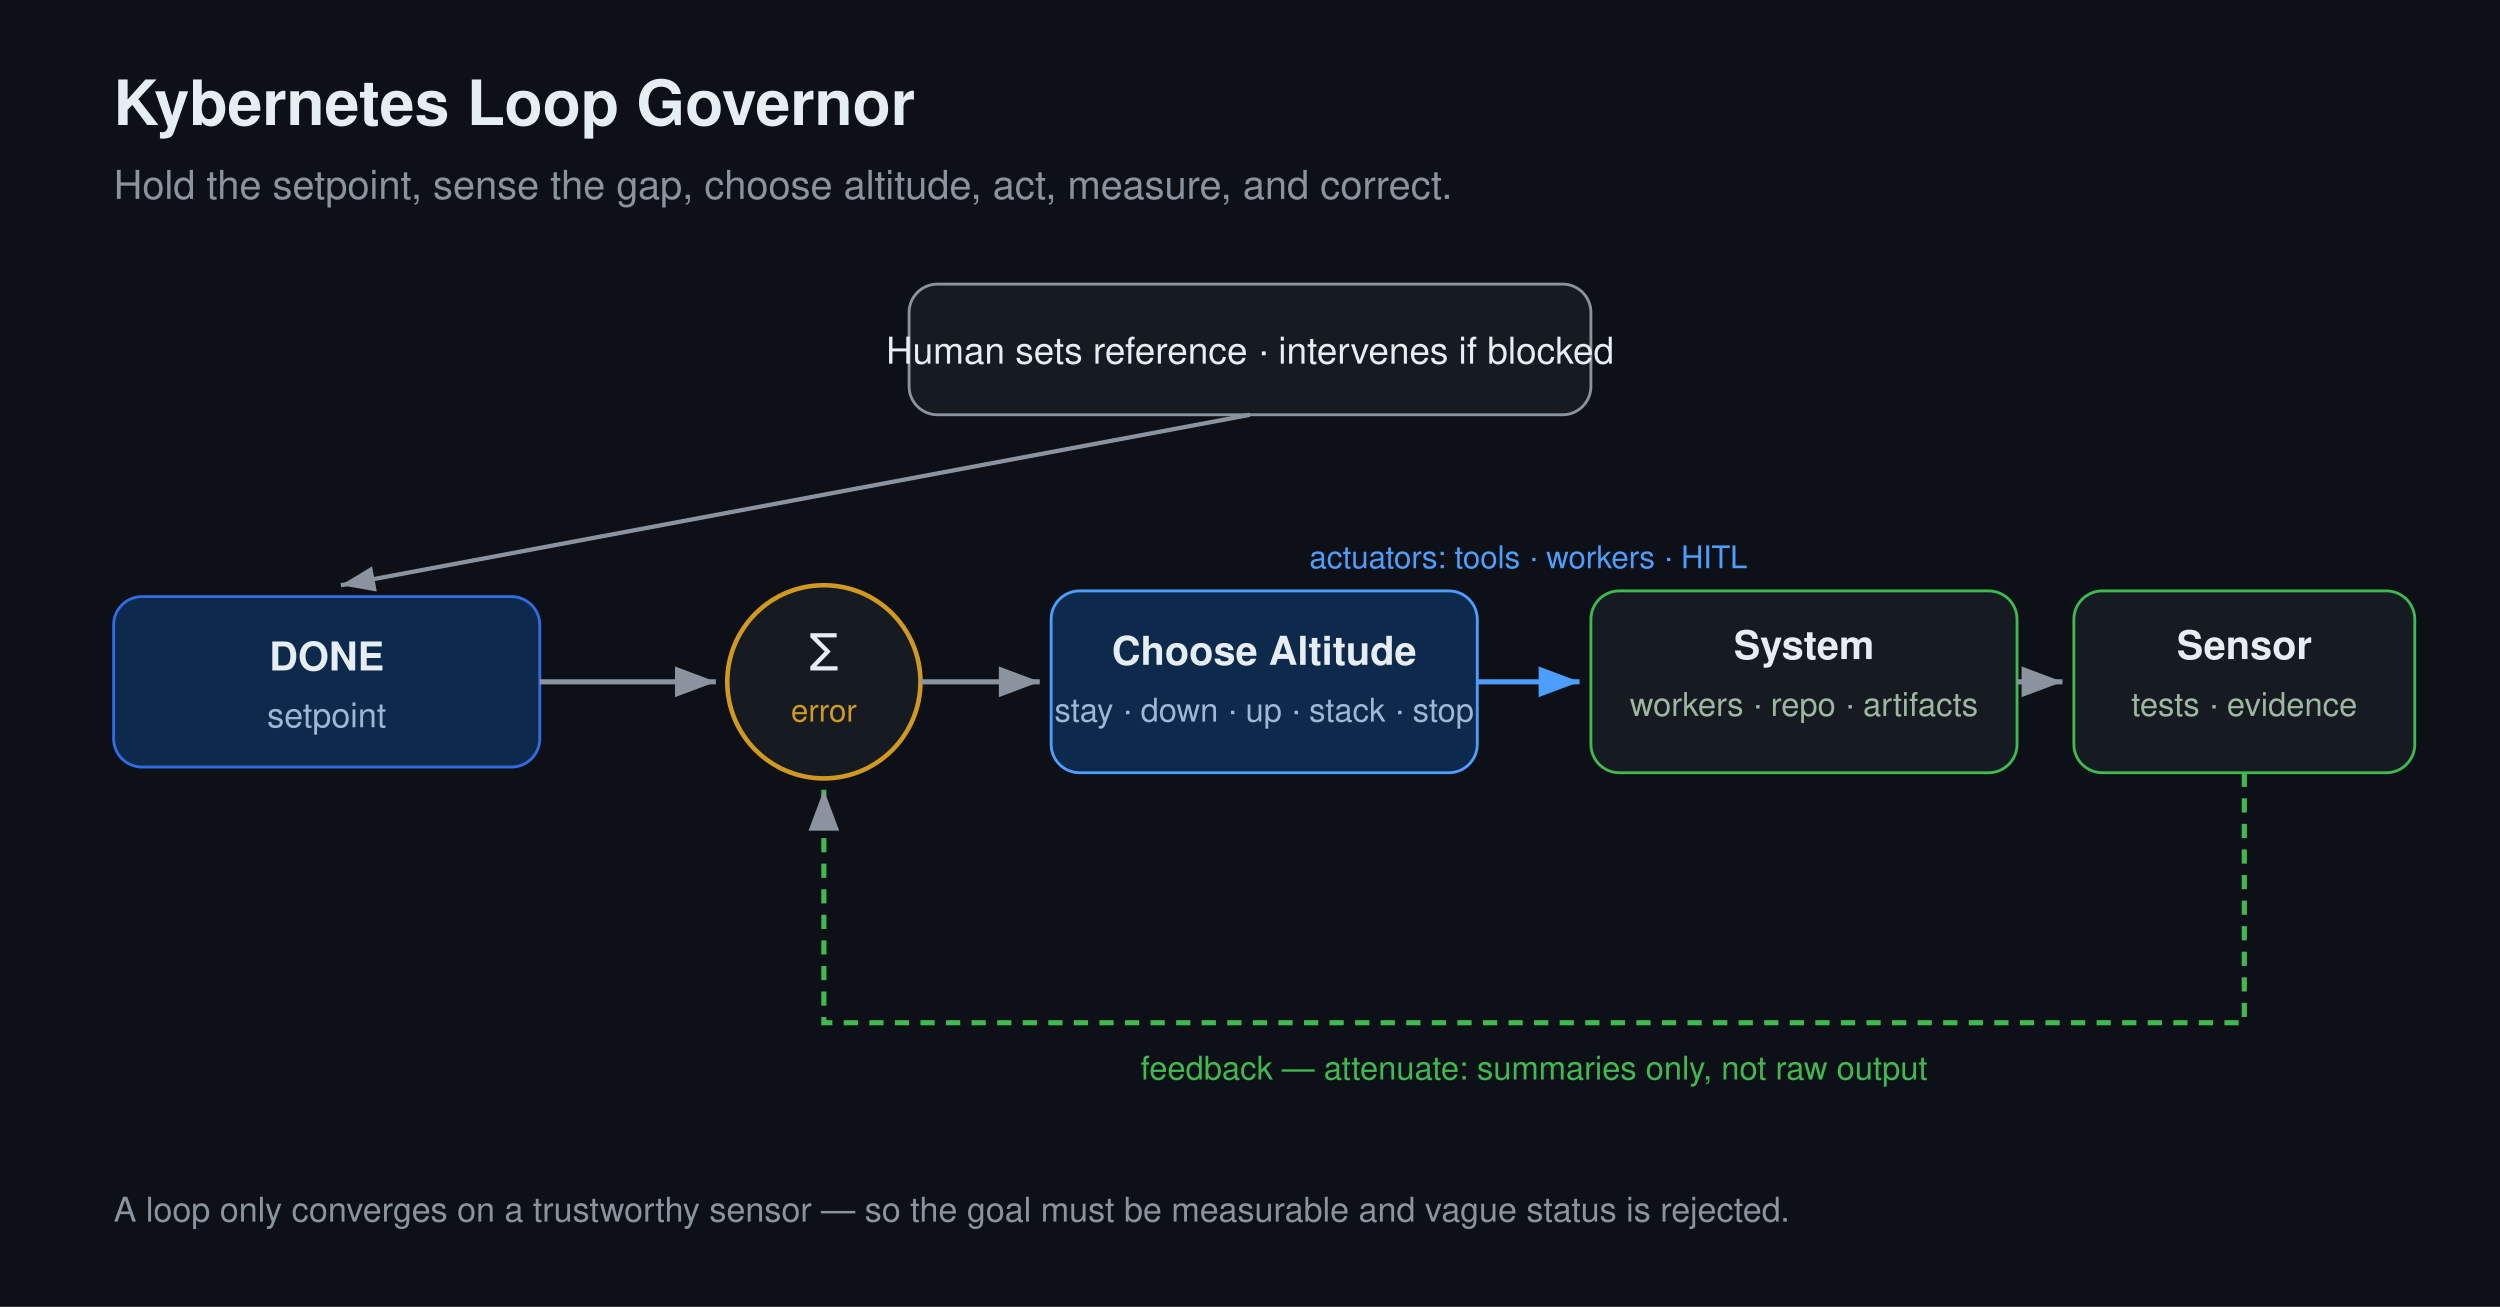
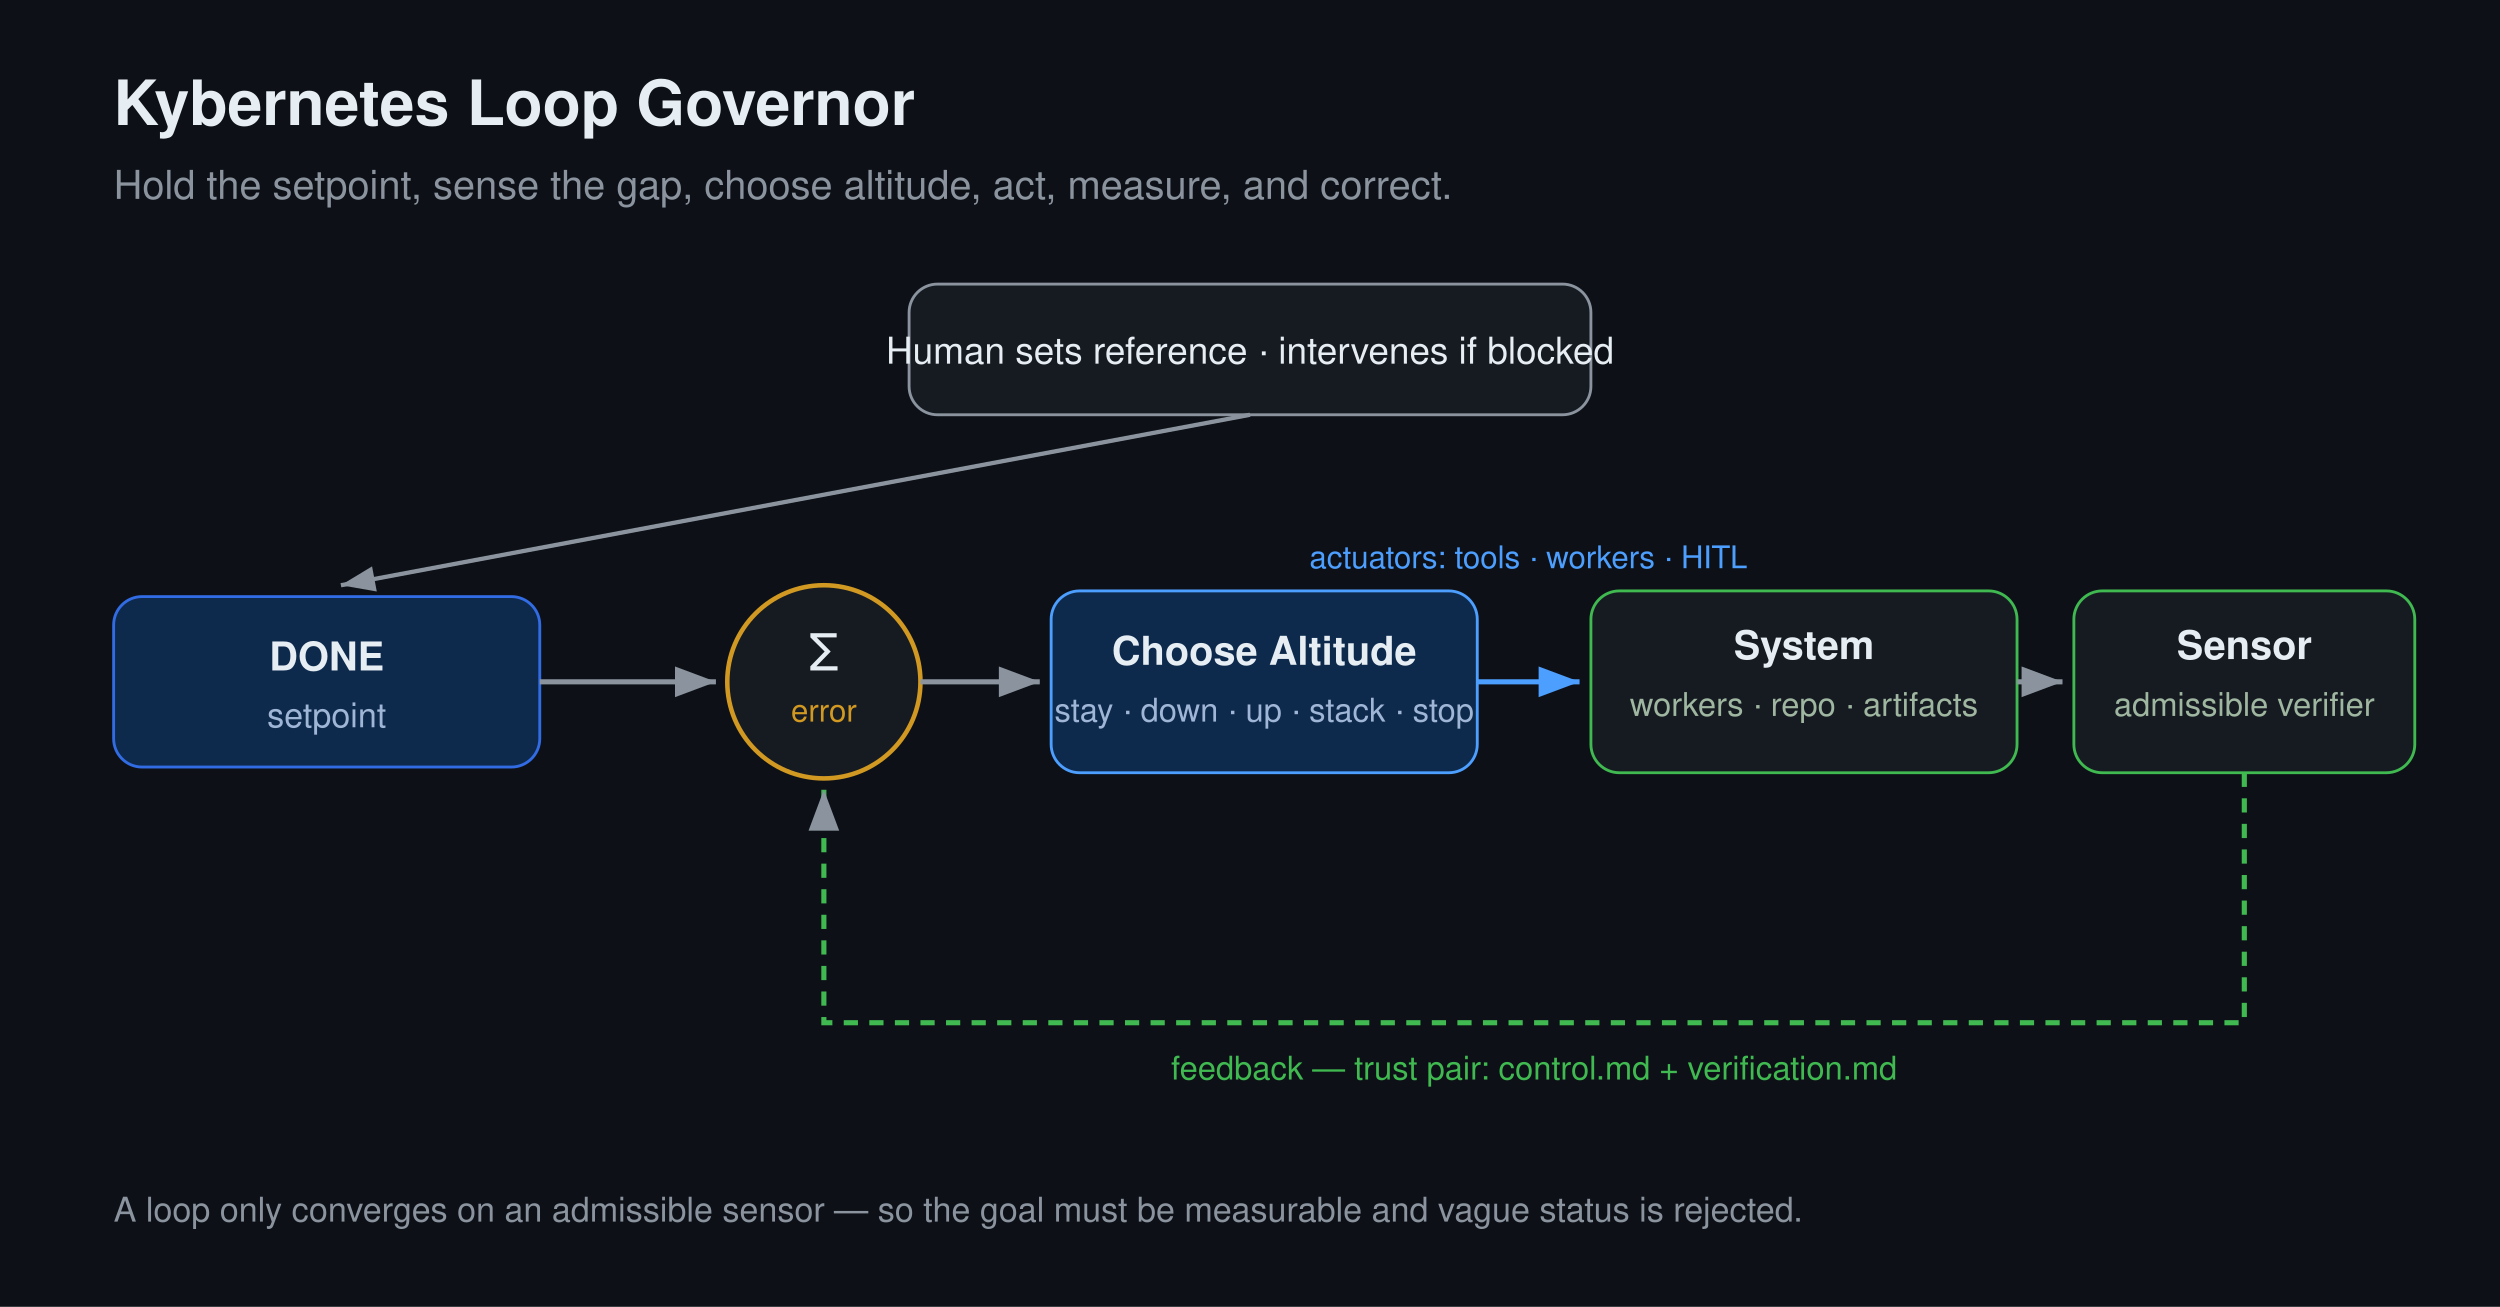
<svg xmlns="http://www.w3.org/2000/svg" viewBox="0 0 880 460" font-family="ui-sans-serif,Segoe UI,Helvetica,Arial,sans-serif">
  <defs>
    <marker id="arrow" markerWidth="10" markerHeight="10" refX="8" refY="3" orient="auto" markerUnits="strokeWidth">
      <path d="M0,0 L8,3 L0,6 Z" fill="#8b949e" />
    </marker>
    <marker id="arrowblue" markerWidth="10" markerHeight="10" refX="8" refY="3" orient="auto" markerUnits="strokeWidth">
      <path d="M0,0 L8,3 L0,6 Z" fill="#4d9fff" />
    </marker>
  </defs>
  <rect x="0" y="0" width="880" height="460" fill="#0d1117" />
  <text x="40" y="44" fill="#e6edf3" font-size="22" font-weight="600">Kybernetes Loop Governor</text>
  <text x="40" y="70" fill="#8b949e" font-size="14">Hold the setpoint, sense the gap, choose altitude, act, measure, and correct.</text>
  <rect x="320" y="100" width="240" height="46" rx="10" fill="#161b22" stroke="#8b949e" />
  <text x="440" y="128" fill="#e6edf3" font-size="13" text-anchor="middle">Human sets reference · intervenes if blocked</text>
  <line x1="440" y1="146" x2="120" y2="206" stroke="#8b949e" stroke-width="1.5" marker-end="url(#arrow)" />
  <rect x="40" y="210" width="150" height="60" rx="10" fill="#0d2a4d" stroke="#326ce5" />
  <text x="115" y="236" fill="#e6edf3" font-size="14" text-anchor="middle" font-weight="600">DONE</text>
  <text x="115" y="256" fill="#9fb6d6" font-size="12" text-anchor="middle">setpoint</text>
  <circle cx="290" cy="240" r="34" fill="#161b22" stroke="#d29922" stroke-width="1.6" />
  <text x="290" y="236" fill="#e6edf3" font-size="18" text-anchor="middle">Σ</text>
  <text x="290" y="254" fill="#d29922" font-size="11" text-anchor="middle">error</text>
  <rect x="370" y="208" width="150" height="64" rx="10" fill="#0d2a4d" stroke="#4d9fff" />
  <text x="445" y="234" fill="#e6edf3" font-size="14" text-anchor="middle" font-weight="600">Choose Altitude</text>
  <text x="445" y="254" fill="#9fb6d6" font-size="11.5" text-anchor="middle">stay · down · up · stack · stop</text>
  <rect x="560" y="208" width="150" height="64" rx="10" fill="#161b22" stroke="#3fb950" />
  <text x="635" y="232" fill="#e6edf3" font-size="14" text-anchor="middle" font-weight="600">System</text>
  <text x="635" y="252" fill="#9fb6a0" font-size="11.5" text-anchor="middle">workers · repo · artifacts</text>
  <rect x="730" y="208" width="120" height="64" rx="10" fill="#161b22" stroke="#3fb950" />
  <text x="790" y="232" fill="#e6edf3" font-size="14" text-anchor="middle" font-weight="600">Sensor</text>
-   <text x="790" y="252" fill="#9fb6a0" font-size="11.5" text-anchor="middle">tests · evidence</text>
+   <text x="790" y="252" fill="#9fb6a0" font-size="11.5" text-anchor="middle">admissible verifier</text>
  <line x1="190" y1="240" x2="252" y2="240" stroke="#8b949e" stroke-width="1.8" marker-end="url(#arrow)" />
  <line x1="324" y1="240" x2="366" y2="240" stroke="#8b949e" stroke-width="1.8" marker-end="url(#arrow)" />
  <line x1="520" y1="240" x2="556" y2="240" stroke="#4d9fff" stroke-width="1.8" marker-end="url(#arrowblue)" />
  <line x1="710" y1="240" x2="726" y2="240" stroke="#8b949e" stroke-width="1.8" marker-end="url(#arrow)" />
  <text x="538" y="200" fill="#4d9fff" font-size="11" text-anchor="middle">actuators: tools · workers · HITL</text>
  <path d="M790,272 L790,360 L290,360 L290,278" fill="none" stroke="#3fb950" stroke-width="1.8" stroke-dasharray="5 4" marker-end="url(#arrow)" />
-   <text x="540" y="380" fill="#3fb950" font-size="11.5" text-anchor="middle">feedback — attenuate: summaries only, not raw output</text>
-   <text x="40" y="430" fill="#8b949e" font-size="12">A loop only converges on a trustworthy sensor — so the goal must be measurable and vague status is rejected.</text>
+   <text x="540" y="380" fill="#3fb950" font-size="11.5" text-anchor="middle">feedback — trust pair: control.md + verification.md</text>
+   <text x="40" y="430" fill="#8b949e" font-size="12">A loop only converges on an admissible sensor — so the goal must be measurable and vague status is rejected.</text>
</svg>
